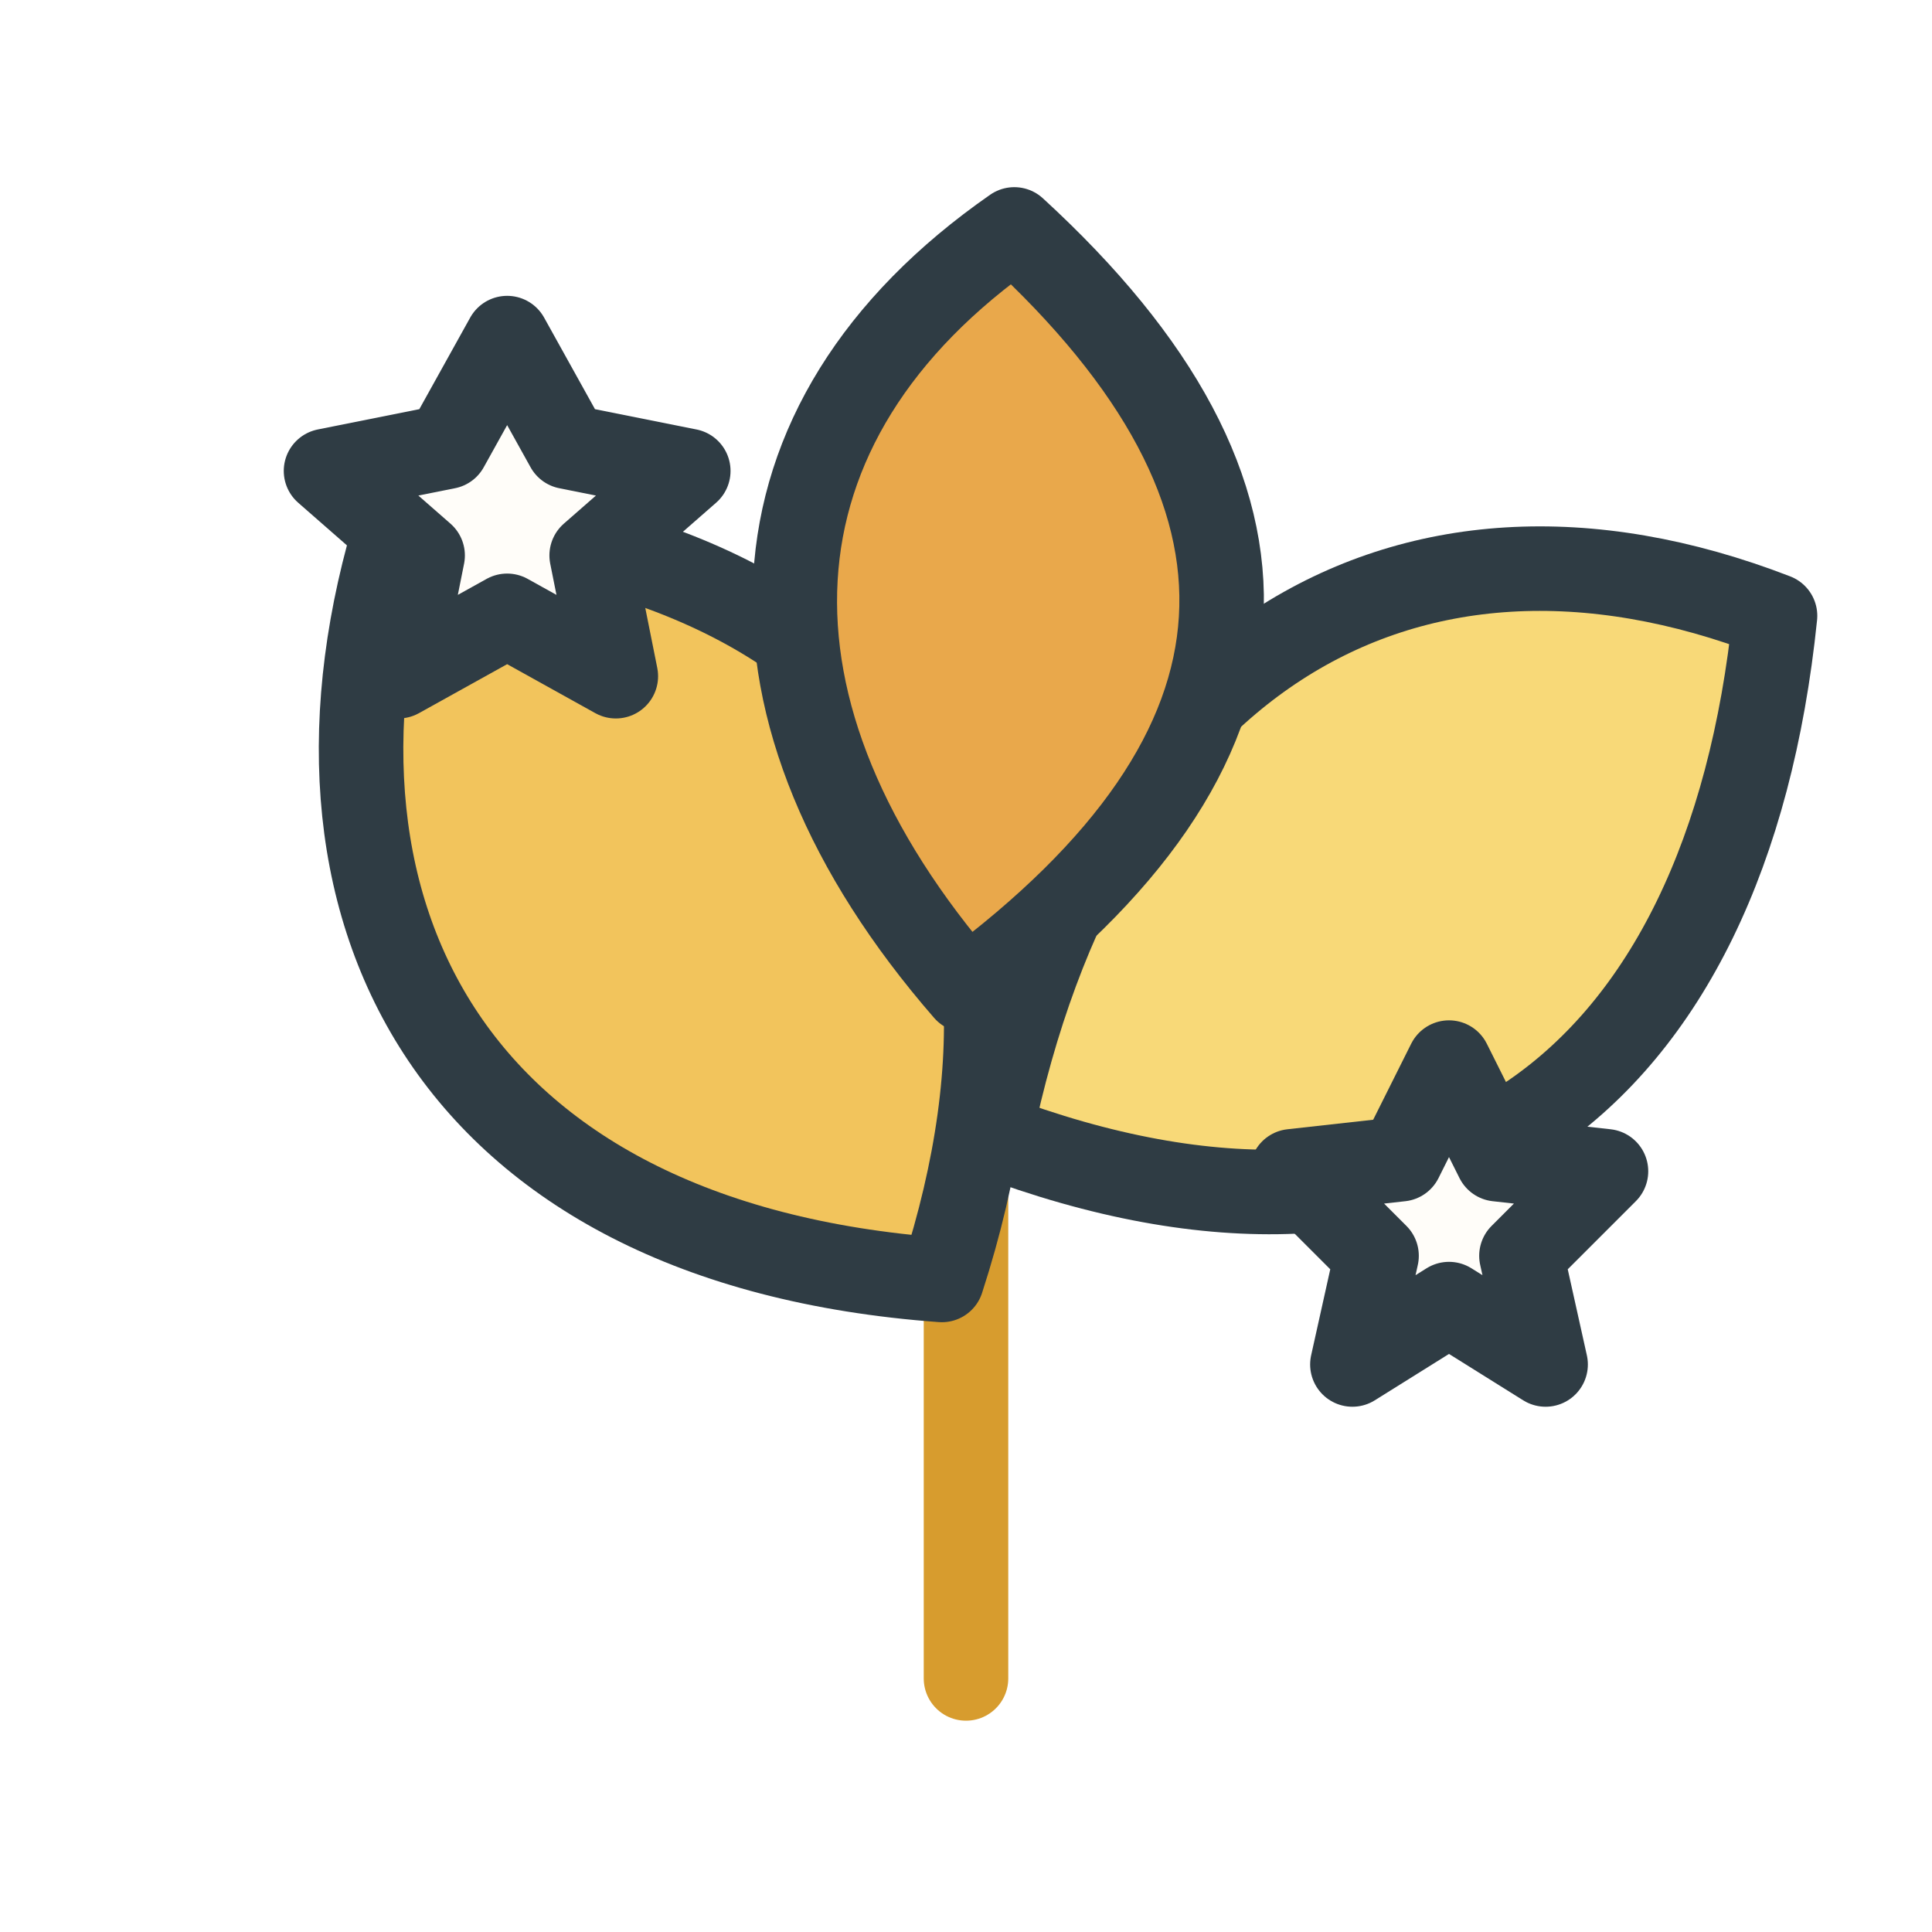
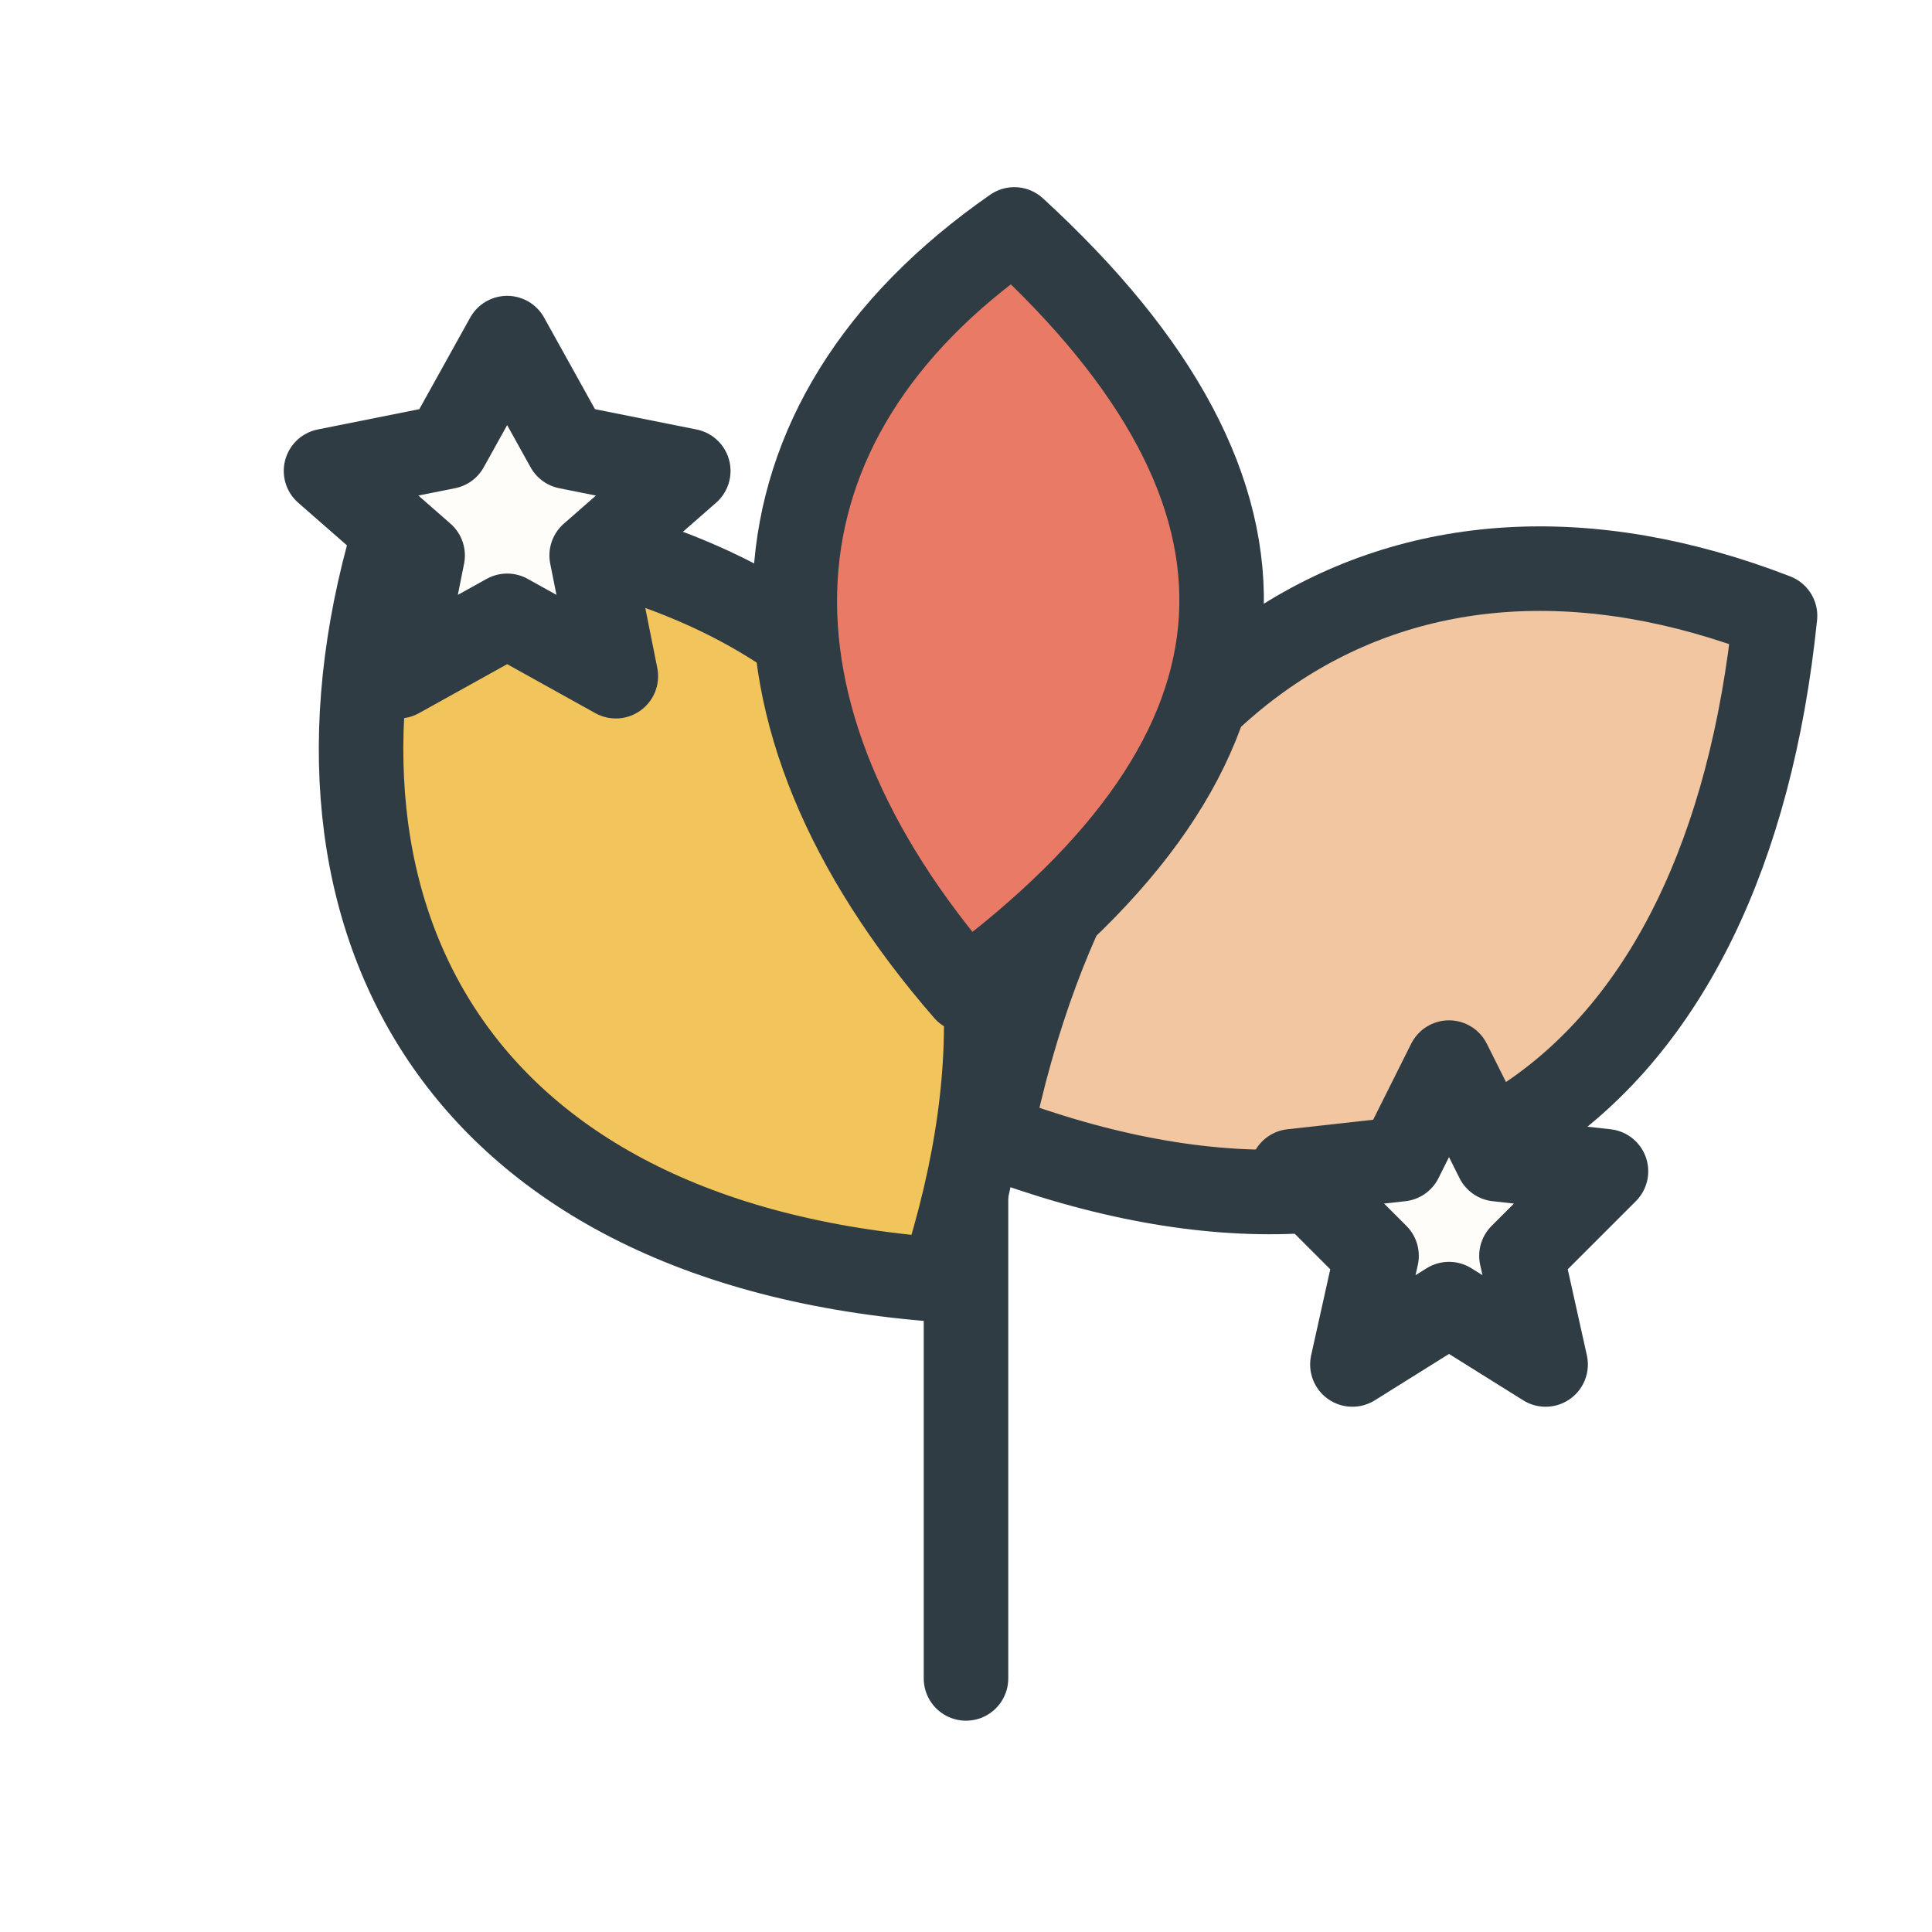
- <svg xmlns="http://www.w3.org/2000/svg" viewBox="0 0 160 160">
+ <svg xmlns="http://www.w3.org/2000/svg" data-style="zodiac-paper-doodle-meme-v4" data-handmade="human-stroke-v2" viewBox="0 0 160 160">
  <g stroke="#2F3C44" stroke-width="7" stroke-linecap="round" stroke-linejoin="round">
-     <path stroke="#D79C2E" d="M80 139V70" />
+     <path stroke="#2F3C44" d="M80 139V70" />
    <path fill="#F2C45C" d="M78 106C37 103 23 75 33 43c39 2 57 26 45 63Z" />
-     <path fill="#F8D978" d="M82 94c8-39 34-55 65-43-4 39-28 57-65 43Z" />
-     <path fill="#E9A84B" d="M80 82c-20-23-19-47 4-63 24 22 23 43-4 63Z" />
+     <path fill="#F1C6A0" d="M82 94c8-39 34-55 65-43-4 39-28 57-65 43Z" />
+     <path fill="#E97A66" d="M80 82c-20-23-19-47 4-63 24 22 23 43-4 63Z" />
    <path fill="#FFFDF9" d="m42 28 5 9 10 2-8 7 2 10-9-5-9 5 2-10-8-7 10-2ZM120 88l4 8 9 1-7 7 2 9-8-5-8 5 2-9-7-7 9-1Z" />
  </g>
</svg>
